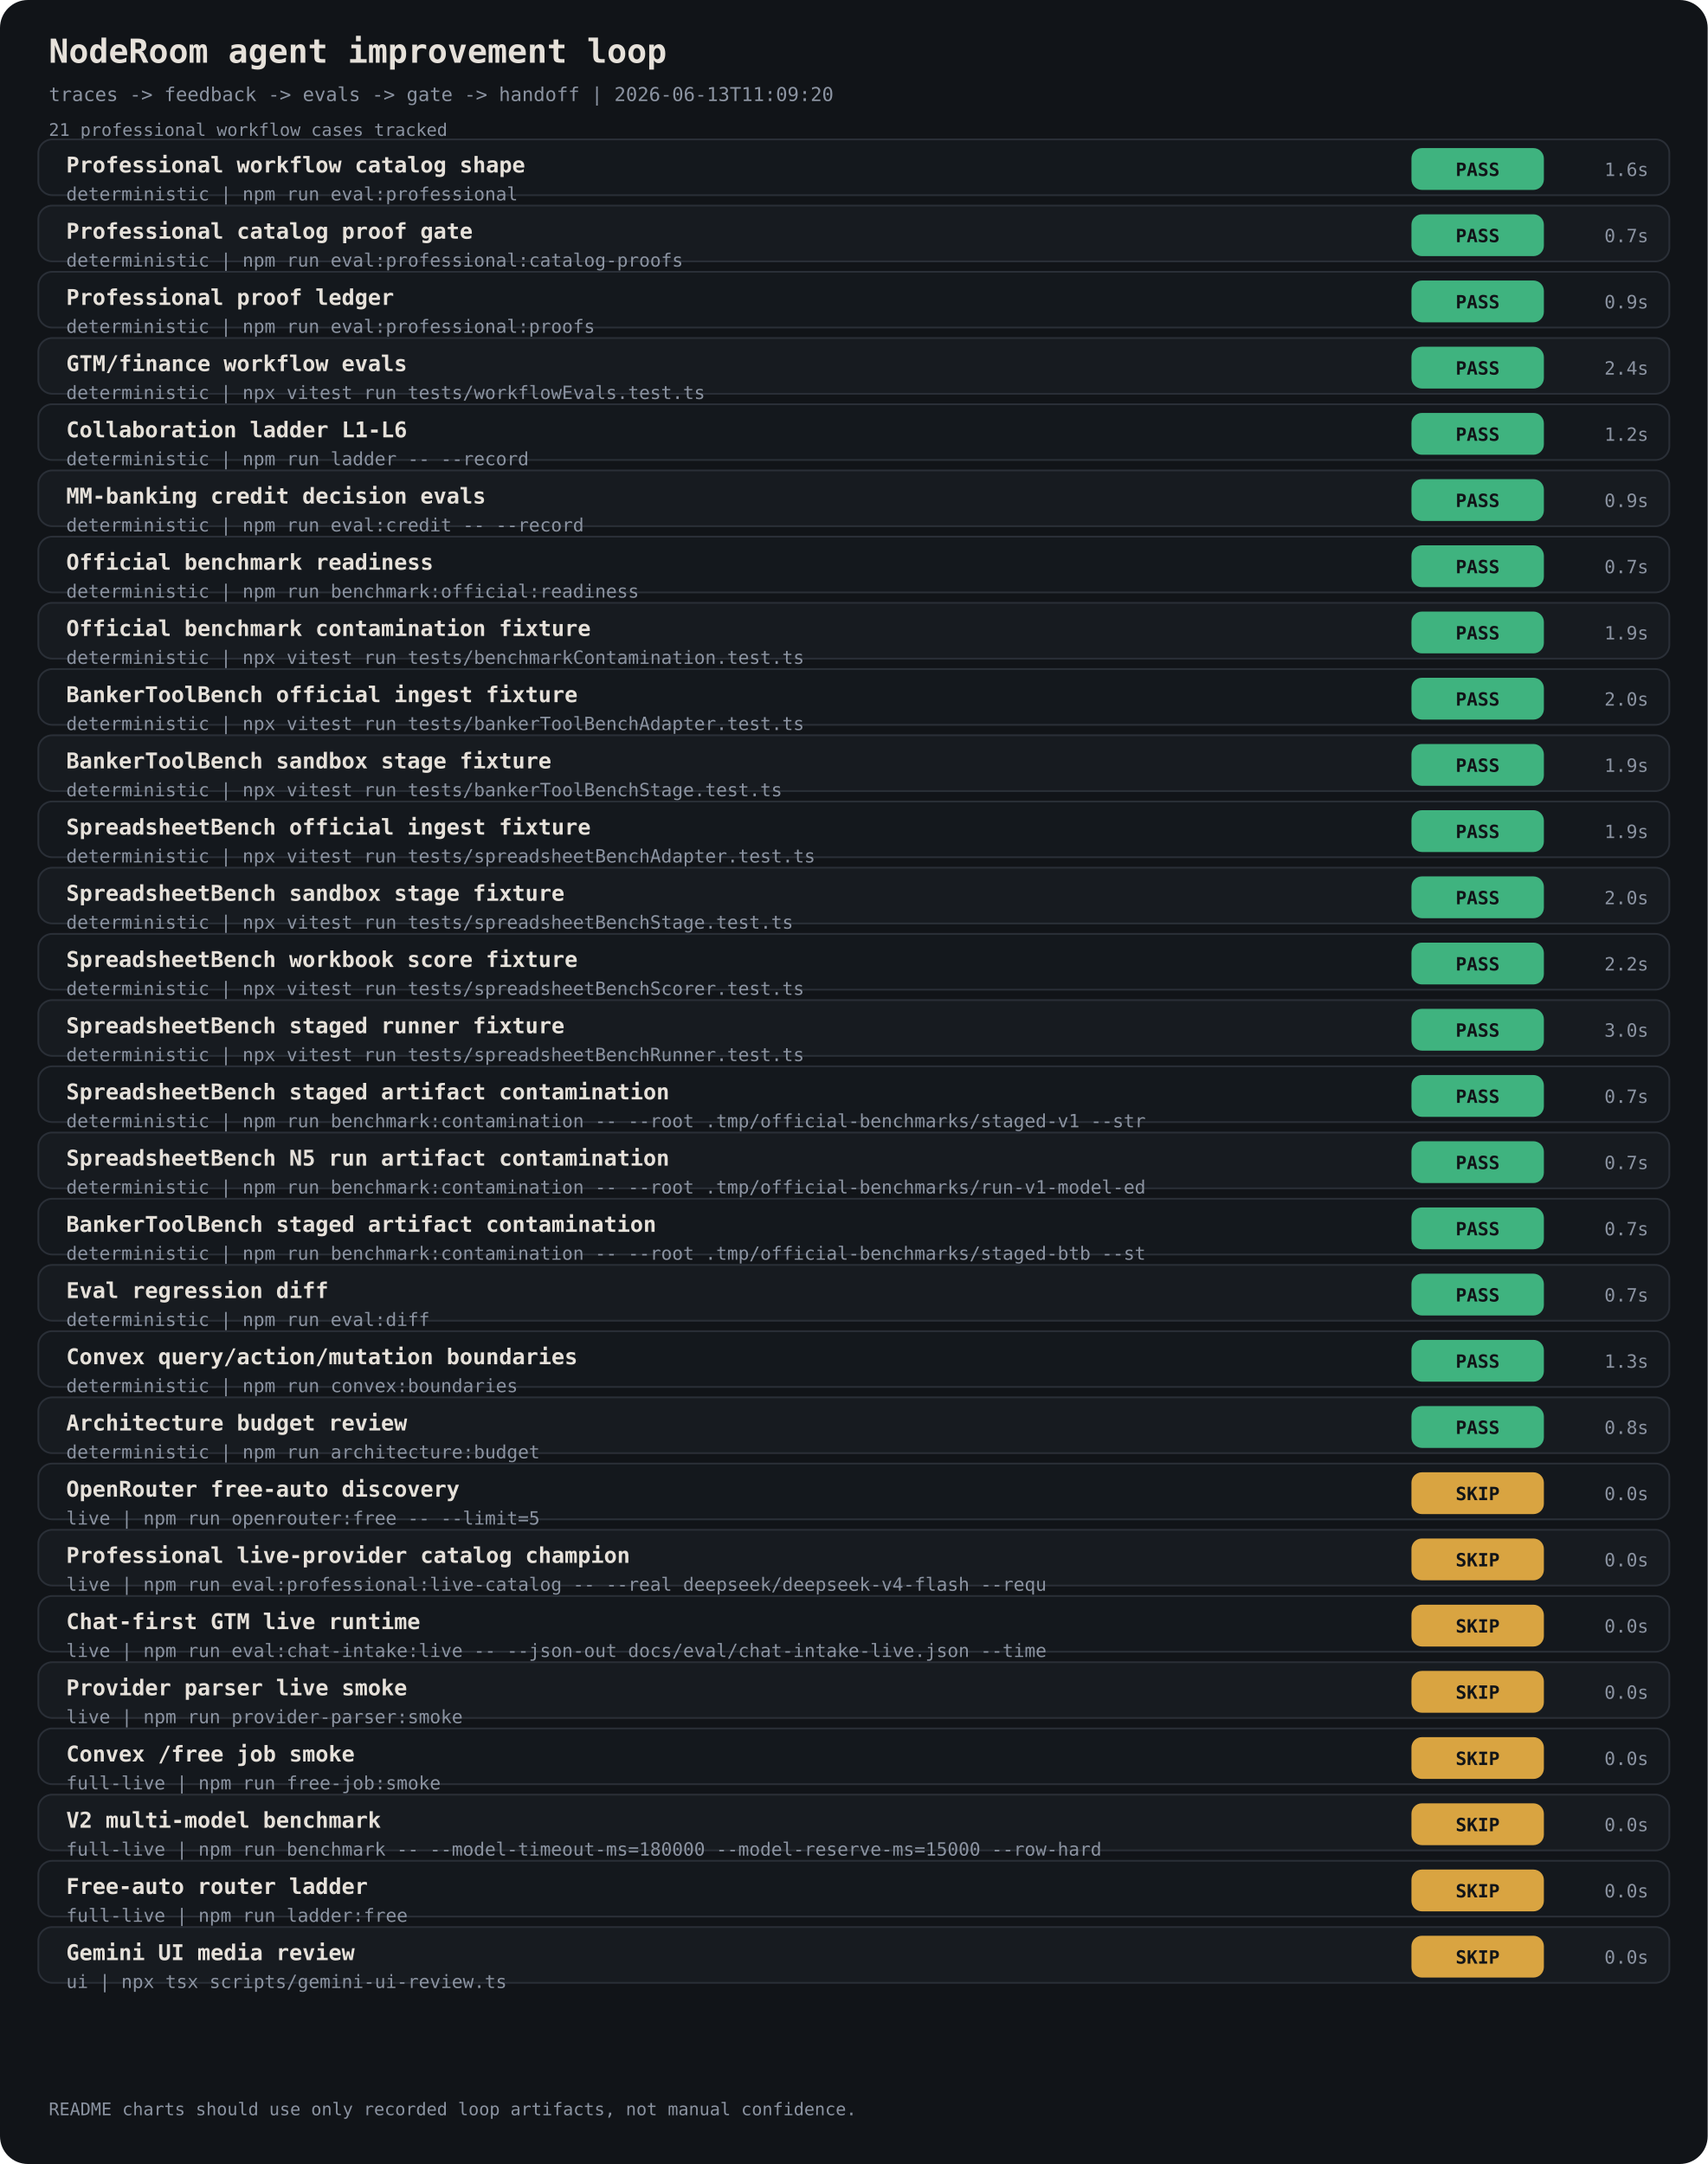
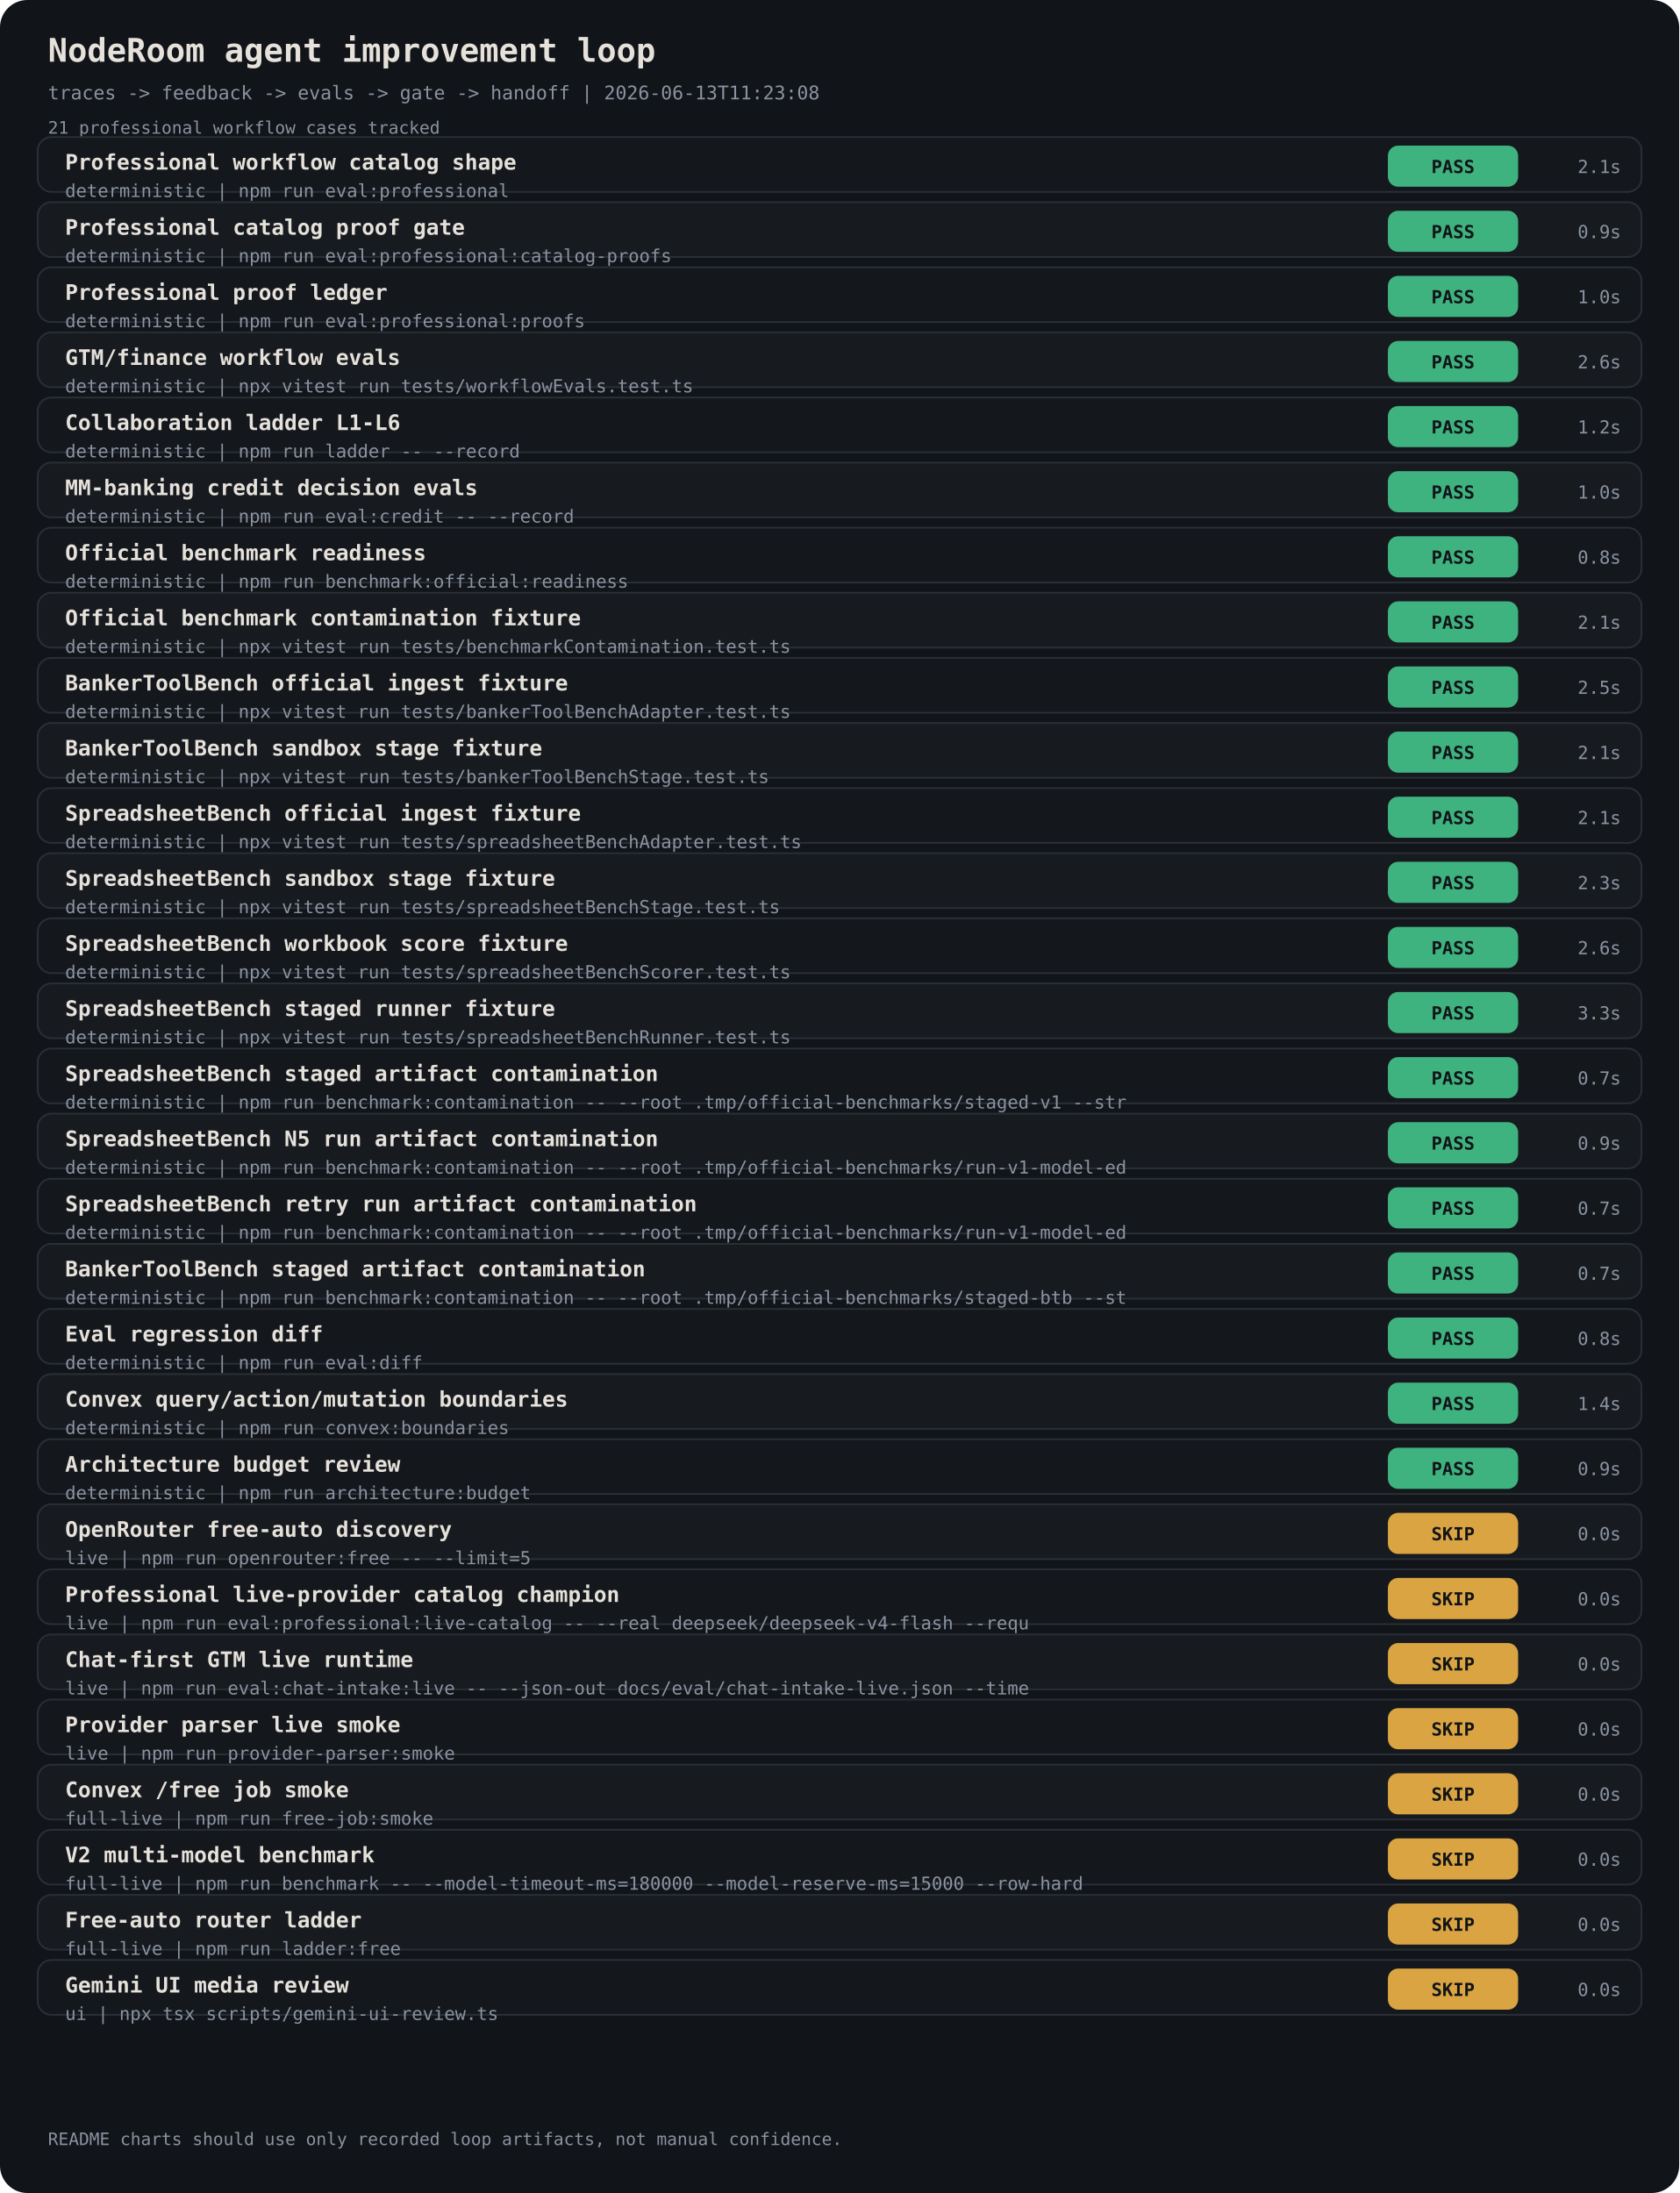
- <svg xmlns="http://www.w3.org/2000/svg" width="980" height="1242" viewBox="0 0 980 1242" font-family="ui-monospace, 'JetBrains Mono', monospace">
-   <rect width="980" height="1242" rx="16" fill="#111418" />
+ <svg xmlns="http://www.w3.org/2000/svg" width="980" height="1280" viewBox="0 0 980 1280" font-family="ui-monospace, 'JetBrains Mono', monospace">
+   <rect width="980" height="1280" rx="16" fill="#111418" />
  <text x="28" y="36" fill="#E6E1DA" font-size="19" font-weight="700">NodeRoom agent improvement loop</text>
-   <text x="28" y="58" fill="#8B93A1" font-size="11">traces -&gt; feedback -&gt; evals -&gt; gate -&gt; handoff | 2026-06-13T11:09:20</text>
+   <text x="28" y="58" fill="#8B93A1" font-size="11">traces -&gt; feedback -&gt; evals -&gt; gate -&gt; handoff | 2026-06-13T11:23:08</text>
  <text x="28" y="78" fill="#8B93A1" font-size="10">21 professional workflow cases tracked</text>
  <rect x="22" y="80" width="936" height="32" rx="8" fill="#14181D" stroke="#2A2F37" />
  <text x="38" y="99" fill="#E6E1DA" font-size="12.5" font-weight="700">Professional workflow catalog shape</text>
  <text x="38" y="115" fill="#8B93A1" font-size="10.5">deterministic | npm run eval:professional</text>
  <rect x="810" y="85" width="76" height="24" rx="6" fill="#3FB37F" />
  <text x="848" y="101" fill="#111418" font-size="10.5" text-anchor="middle" font-weight="800">PASS</text>
-   <text x="946" y="101" fill="#8B93A1" font-size="10.5" text-anchor="end">1.6s</text>
+   <text x="946" y="101" fill="#8B93A1" font-size="10.5" text-anchor="end">2.1s</text>
  <rect x="22" y="118" width="936" height="32" rx="8" fill="#171B20" stroke="#2A2F37" />
  <text x="38" y="137" fill="#E6E1DA" font-size="12.5" font-weight="700">Professional catalog proof gate</text>
  <text x="38" y="153" fill="#8B93A1" font-size="10.5">deterministic | npm run eval:professional:catalog-proofs</text>
  <rect x="810" y="123" width="76" height="24" rx="6" fill="#3FB37F" />
  <text x="848" y="139" fill="#111418" font-size="10.5" text-anchor="middle" font-weight="800">PASS</text>
-   <text x="946" y="139" fill="#8B93A1" font-size="10.5" text-anchor="end">0.7s</text>
+   <text x="946" y="139" fill="#8B93A1" font-size="10.5" text-anchor="end">0.9s</text>
  <rect x="22" y="156" width="936" height="32" rx="8" fill="#14181D" stroke="#2A2F37" />
  <text x="38" y="175" fill="#E6E1DA" font-size="12.5" font-weight="700">Professional proof ledger</text>
  <text x="38" y="191" fill="#8B93A1" font-size="10.5">deterministic | npm run eval:professional:proofs</text>
  <rect x="810" y="161" width="76" height="24" rx="6" fill="#3FB37F" />
  <text x="848" y="177" fill="#111418" font-size="10.5" text-anchor="middle" font-weight="800">PASS</text>
-   <text x="946" y="177" fill="#8B93A1" font-size="10.5" text-anchor="end">0.9s</text>
+   <text x="946" y="177" fill="#8B93A1" font-size="10.5" text-anchor="end">1.0s</text>
  <rect x="22" y="194" width="936" height="32" rx="8" fill="#171B20" stroke="#2A2F37" />
  <text x="38" y="213" fill="#E6E1DA" font-size="12.5" font-weight="700">GTM/finance workflow evals</text>
  <text x="38" y="229" fill="#8B93A1" font-size="10.5">deterministic | npx vitest run tests/workflowEvals.test.ts</text>
  <rect x="810" y="199" width="76" height="24" rx="6" fill="#3FB37F" />
  <text x="848" y="215" fill="#111418" font-size="10.5" text-anchor="middle" font-weight="800">PASS</text>
-   <text x="946" y="215" fill="#8B93A1" font-size="10.5" text-anchor="end">2.4s</text>
+   <text x="946" y="215" fill="#8B93A1" font-size="10.5" text-anchor="end">2.6s</text>
  <rect x="22" y="232" width="936" height="32" rx="8" fill="#14181D" stroke="#2A2F37" />
  <text x="38" y="251" fill="#E6E1DA" font-size="12.5" font-weight="700">Collaboration ladder L1-L6</text>
  <text x="38" y="267" fill="#8B93A1" font-size="10.5">deterministic | npm run ladder -- --record</text>
  <rect x="810" y="237" width="76" height="24" rx="6" fill="#3FB37F" />
  <text x="848" y="253" fill="#111418" font-size="10.5" text-anchor="middle" font-weight="800">PASS</text>
  <text x="946" y="253" fill="#8B93A1" font-size="10.5" text-anchor="end">1.2s</text>
  <rect x="22" y="270" width="936" height="32" rx="8" fill="#171B20" stroke="#2A2F37" />
  <text x="38" y="289" fill="#E6E1DA" font-size="12.5" font-weight="700">MM-banking credit decision evals</text>
  <text x="38" y="305" fill="#8B93A1" font-size="10.5">deterministic | npm run eval:credit -- --record</text>
  <rect x="810" y="275" width="76" height="24" rx="6" fill="#3FB37F" />
  <text x="848" y="291" fill="#111418" font-size="10.5" text-anchor="middle" font-weight="800">PASS</text>
-   <text x="946" y="291" fill="#8B93A1" font-size="10.5" text-anchor="end">0.9s</text>
+   <text x="946" y="291" fill="#8B93A1" font-size="10.5" text-anchor="end">1.0s</text>
  <rect x="22" y="308" width="936" height="32" rx="8" fill="#14181D" stroke="#2A2F37" />
  <text x="38" y="327" fill="#E6E1DA" font-size="12.5" font-weight="700">Official benchmark readiness</text>
  <text x="38" y="343" fill="#8B93A1" font-size="10.5">deterministic | npm run benchmark:official:readiness</text>
  <rect x="810" y="313" width="76" height="24" rx="6" fill="#3FB37F" />
  <text x="848" y="329" fill="#111418" font-size="10.5" text-anchor="middle" font-weight="800">PASS</text>
-   <text x="946" y="329" fill="#8B93A1" font-size="10.5" text-anchor="end">0.7s</text>
+   <text x="946" y="329" fill="#8B93A1" font-size="10.5" text-anchor="end">0.8s</text>
  <rect x="22" y="346" width="936" height="32" rx="8" fill="#171B20" stroke="#2A2F37" />
  <text x="38" y="365" fill="#E6E1DA" font-size="12.5" font-weight="700">Official benchmark contamination fixture</text>
  <text x="38" y="381" fill="#8B93A1" font-size="10.5">deterministic | npx vitest run tests/benchmarkContamination.test.ts</text>
  <rect x="810" y="351" width="76" height="24" rx="6" fill="#3FB37F" />
  <text x="848" y="367" fill="#111418" font-size="10.5" text-anchor="middle" font-weight="800">PASS</text>
-   <text x="946" y="367" fill="#8B93A1" font-size="10.5" text-anchor="end">1.9s</text>
+   <text x="946" y="367" fill="#8B93A1" font-size="10.5" text-anchor="end">2.1s</text>
  <rect x="22" y="384" width="936" height="32" rx="8" fill="#14181D" stroke="#2A2F37" />
  <text x="38" y="403" fill="#E6E1DA" font-size="12.5" font-weight="700">BankerToolBench official ingest fixture</text>
  <text x="38" y="419" fill="#8B93A1" font-size="10.5">deterministic | npx vitest run tests/bankerToolBenchAdapter.test.ts</text>
  <rect x="810" y="389" width="76" height="24" rx="6" fill="#3FB37F" />
  <text x="848" y="405" fill="#111418" font-size="10.5" text-anchor="middle" font-weight="800">PASS</text>
-   <text x="946" y="405" fill="#8B93A1" font-size="10.5" text-anchor="end">2.0s</text>
+   <text x="946" y="405" fill="#8B93A1" font-size="10.5" text-anchor="end">2.5s</text>
  <rect x="22" y="422" width="936" height="32" rx="8" fill="#171B20" stroke="#2A2F37" />
  <text x="38" y="441" fill="#E6E1DA" font-size="12.5" font-weight="700">BankerToolBench sandbox stage fixture</text>
  <text x="38" y="457" fill="#8B93A1" font-size="10.5">deterministic | npx vitest run tests/bankerToolBenchStage.test.ts</text>
  <rect x="810" y="427" width="76" height="24" rx="6" fill="#3FB37F" />
  <text x="848" y="443" fill="#111418" font-size="10.5" text-anchor="middle" font-weight="800">PASS</text>
-   <text x="946" y="443" fill="#8B93A1" font-size="10.5" text-anchor="end">1.9s</text>
+   <text x="946" y="443" fill="#8B93A1" font-size="10.5" text-anchor="end">2.1s</text>
  <rect x="22" y="460" width="936" height="32" rx="8" fill="#14181D" stroke="#2A2F37" />
  <text x="38" y="479" fill="#E6E1DA" font-size="12.5" font-weight="700">SpreadsheetBench official ingest fixture</text>
  <text x="38" y="495" fill="#8B93A1" font-size="10.5">deterministic | npx vitest run tests/spreadsheetBenchAdapter.test.ts</text>
  <rect x="810" y="465" width="76" height="24" rx="6" fill="#3FB37F" />
  <text x="848" y="481" fill="#111418" font-size="10.5" text-anchor="middle" font-weight="800">PASS</text>
-   <text x="946" y="481" fill="#8B93A1" font-size="10.5" text-anchor="end">1.9s</text>
+   <text x="946" y="481" fill="#8B93A1" font-size="10.5" text-anchor="end">2.1s</text>
  <rect x="22" y="498" width="936" height="32" rx="8" fill="#171B20" stroke="#2A2F37" />
  <text x="38" y="517" fill="#E6E1DA" font-size="12.5" font-weight="700">SpreadsheetBench sandbox stage fixture</text>
  <text x="38" y="533" fill="#8B93A1" font-size="10.5">deterministic | npx vitest run tests/spreadsheetBenchStage.test.ts</text>
  <rect x="810" y="503" width="76" height="24" rx="6" fill="#3FB37F" />
  <text x="848" y="519" fill="#111418" font-size="10.5" text-anchor="middle" font-weight="800">PASS</text>
-   <text x="946" y="519" fill="#8B93A1" font-size="10.5" text-anchor="end">2.0s</text>
+   <text x="946" y="519" fill="#8B93A1" font-size="10.5" text-anchor="end">2.3s</text>
  <rect x="22" y="536" width="936" height="32" rx="8" fill="#14181D" stroke="#2A2F37" />
  <text x="38" y="555" fill="#E6E1DA" font-size="12.5" font-weight="700">SpreadsheetBench workbook score fixture</text>
  <text x="38" y="571" fill="#8B93A1" font-size="10.5">deterministic | npx vitest run tests/spreadsheetBenchScorer.test.ts</text>
  <rect x="810" y="541" width="76" height="24" rx="6" fill="#3FB37F" />
  <text x="848" y="557" fill="#111418" font-size="10.5" text-anchor="middle" font-weight="800">PASS</text>
-   <text x="946" y="557" fill="#8B93A1" font-size="10.5" text-anchor="end">2.2s</text>
+   <text x="946" y="557" fill="#8B93A1" font-size="10.5" text-anchor="end">2.6s</text>
  <rect x="22" y="574" width="936" height="32" rx="8" fill="#171B20" stroke="#2A2F37" />
  <text x="38" y="593" fill="#E6E1DA" font-size="12.5" font-weight="700">SpreadsheetBench staged runner fixture</text>
  <text x="38" y="609" fill="#8B93A1" font-size="10.5">deterministic | npx vitest run tests/spreadsheetBenchRunner.test.ts</text>
  <rect x="810" y="579" width="76" height="24" rx="6" fill="#3FB37F" />
  <text x="848" y="595" fill="#111418" font-size="10.5" text-anchor="middle" font-weight="800">PASS</text>
-   <text x="946" y="595" fill="#8B93A1" font-size="10.5" text-anchor="end">3.0s</text>
+   <text x="946" y="595" fill="#8B93A1" font-size="10.5" text-anchor="end">3.3s</text>
  <rect x="22" y="612" width="936" height="32" rx="8" fill="#14181D" stroke="#2A2F37" />
  <text x="38" y="631" fill="#E6E1DA" font-size="12.5" font-weight="700">SpreadsheetBench staged artifact contamination</text>
  <text x="38" y="647" fill="#8B93A1" font-size="10.5">deterministic | npm run benchmark:contamination -- --root .tmp/official-benchmarks/staged-v1 --str</text>
  <rect x="810" y="617" width="76" height="24" rx="6" fill="#3FB37F" />
  <text x="848" y="633" fill="#111418" font-size="10.5" text-anchor="middle" font-weight="800">PASS</text>
  <text x="946" y="633" fill="#8B93A1" font-size="10.5" text-anchor="end">0.7s</text>
  <rect x="22" y="650" width="936" height="32" rx="8" fill="#171B20" stroke="#2A2F37" />
  <text x="38" y="669" fill="#E6E1DA" font-size="12.5" font-weight="700">SpreadsheetBench N5 run artifact contamination</text>
  <text x="38" y="685" fill="#8B93A1" font-size="10.5">deterministic | npm run benchmark:contamination -- --root .tmp/official-benchmarks/run-v1-model-ed</text>
  <rect x="810" y="655" width="76" height="24" rx="6" fill="#3FB37F" />
  <text x="848" y="671" fill="#111418" font-size="10.5" text-anchor="middle" font-weight="800">PASS</text>
-   <text x="946" y="671" fill="#8B93A1" font-size="10.5" text-anchor="end">0.7s</text>
+   <text x="946" y="671" fill="#8B93A1" font-size="10.5" text-anchor="end">0.9s</text>
  <rect x="22" y="688" width="936" height="32" rx="8" fill="#14181D" stroke="#2A2F37" />
-   <text x="38" y="707" fill="#E6E1DA" font-size="12.5" font-weight="700">BankerToolBench staged artifact contamination</text>
-   <text x="38" y="723" fill="#8B93A1" font-size="10.5">deterministic | npm run benchmark:contamination -- --root .tmp/official-benchmarks/staged-btb --st</text>
+   <text x="38" y="707" fill="#E6E1DA" font-size="12.5" font-weight="700">SpreadsheetBench retry run artifact contamination</text>
+   <text x="38" y="723" fill="#8B93A1" font-size="10.5">deterministic | npm run benchmark:contamination -- --root .tmp/official-benchmarks/run-v1-model-ed</text>
  <rect x="810" y="693" width="76" height="24" rx="6" fill="#3FB37F" />
  <text x="848" y="709" fill="#111418" font-size="10.5" text-anchor="middle" font-weight="800">PASS</text>
  <text x="946" y="709" fill="#8B93A1" font-size="10.5" text-anchor="end">0.7s</text>
  <rect x="22" y="726" width="936" height="32" rx="8" fill="#171B20" stroke="#2A2F37" />
-   <text x="38" y="745" fill="#E6E1DA" font-size="12.5" font-weight="700">Eval regression diff</text>
-   <text x="38" y="761" fill="#8B93A1" font-size="10.5">deterministic | npm run eval:diff</text>
+   <text x="38" y="745" fill="#E6E1DA" font-size="12.5" font-weight="700">BankerToolBench staged artifact contamination</text>
+   <text x="38" y="761" fill="#8B93A1" font-size="10.5">deterministic | npm run benchmark:contamination -- --root .tmp/official-benchmarks/staged-btb --st</text>
  <rect x="810" y="731" width="76" height="24" rx="6" fill="#3FB37F" />
  <text x="848" y="747" fill="#111418" font-size="10.5" text-anchor="middle" font-weight="800">PASS</text>
  <text x="946" y="747" fill="#8B93A1" font-size="10.5" text-anchor="end">0.7s</text>
  <rect x="22" y="764" width="936" height="32" rx="8" fill="#14181D" stroke="#2A2F37" />
-   <text x="38" y="783" fill="#E6E1DA" font-size="12.5" font-weight="700">Convex query/action/mutation boundaries</text>
-   <text x="38" y="799" fill="#8B93A1" font-size="10.5">deterministic | npm run convex:boundaries</text>
+   <text x="38" y="783" fill="#E6E1DA" font-size="12.5" font-weight="700">Eval regression diff</text>
+   <text x="38" y="799" fill="#8B93A1" font-size="10.5">deterministic | npm run eval:diff</text>
  <rect x="810" y="769" width="76" height="24" rx="6" fill="#3FB37F" />
  <text x="848" y="785" fill="#111418" font-size="10.5" text-anchor="middle" font-weight="800">PASS</text>
-   <text x="946" y="785" fill="#8B93A1" font-size="10.5" text-anchor="end">1.3s</text>
+   <text x="946" y="785" fill="#8B93A1" font-size="10.5" text-anchor="end">0.8s</text>
  <rect x="22" y="802" width="936" height="32" rx="8" fill="#171B20" stroke="#2A2F37" />
-   <text x="38" y="821" fill="#E6E1DA" font-size="12.5" font-weight="700">Architecture budget review</text>
-   <text x="38" y="837" fill="#8B93A1" font-size="10.5">deterministic | npm run architecture:budget</text>
+   <text x="38" y="821" fill="#E6E1DA" font-size="12.5" font-weight="700">Convex query/action/mutation boundaries</text>
+   <text x="38" y="837" fill="#8B93A1" font-size="10.5">deterministic | npm run convex:boundaries</text>
  <rect x="810" y="807" width="76" height="24" rx="6" fill="#3FB37F" />
  <text x="848" y="823" fill="#111418" font-size="10.5" text-anchor="middle" font-weight="800">PASS</text>
-   <text x="946" y="823" fill="#8B93A1" font-size="10.5" text-anchor="end">0.8s</text>
+   <text x="946" y="823" fill="#8B93A1" font-size="10.5" text-anchor="end">1.4s</text>
  <rect x="22" y="840" width="936" height="32" rx="8" fill="#14181D" stroke="#2A2F37" />
-   <text x="38" y="859" fill="#E6E1DA" font-size="12.5" font-weight="700">OpenRouter free-auto discovery</text>
-   <text x="38" y="875" fill="#8B93A1" font-size="10.5">live | npm run openrouter:free -- --limit=5</text>
-   <rect x="810" y="845" width="76" height="24" rx="6" fill="#D9A441" />
-   <text x="848" y="861" fill="#111418" font-size="10.5" text-anchor="middle" font-weight="800">SKIP</text>
-   <text x="946" y="861" fill="#8B93A1" font-size="10.5" text-anchor="end">0.0s</text>
+   <text x="38" y="859" fill="#E6E1DA" font-size="12.5" font-weight="700">Architecture budget review</text>
+   <text x="38" y="875" fill="#8B93A1" font-size="10.5">deterministic | npm run architecture:budget</text>
+   <rect x="810" y="845" width="76" height="24" rx="6" fill="#3FB37F" />
+   <text x="848" y="861" fill="#111418" font-size="10.5" text-anchor="middle" font-weight="800">PASS</text>
+   <text x="946" y="861" fill="#8B93A1" font-size="10.5" text-anchor="end">0.9s</text>
  <rect x="22" y="878" width="936" height="32" rx="8" fill="#171B20" stroke="#2A2F37" />
-   <text x="38" y="897" fill="#E6E1DA" font-size="12.5" font-weight="700">Professional live-provider catalog champion</text>
-   <text x="38" y="913" fill="#8B93A1" font-size="10.5">live | npm run eval:professional:live-catalog -- --real deepseek/deepseek-v4-flash --requ</text>
+   <text x="38" y="897" fill="#E6E1DA" font-size="12.5" font-weight="700">OpenRouter free-auto discovery</text>
+   <text x="38" y="913" fill="#8B93A1" font-size="10.5">live | npm run openrouter:free -- --limit=5</text>
  <rect x="810" y="883" width="76" height="24" rx="6" fill="#D9A441" />
  <text x="848" y="899" fill="#111418" font-size="10.5" text-anchor="middle" font-weight="800">SKIP</text>
  <text x="946" y="899" fill="#8B93A1" font-size="10.5" text-anchor="end">0.0s</text>
  <rect x="22" y="916" width="936" height="32" rx="8" fill="#14181D" stroke="#2A2F37" />
-   <text x="38" y="935" fill="#E6E1DA" font-size="12.5" font-weight="700">Chat-first GTM live runtime</text>
-   <text x="38" y="951" fill="#8B93A1" font-size="10.5">live | npm run eval:chat-intake:live -- --json-out docs/eval/chat-intake-live.json --time</text>
+   <text x="38" y="935" fill="#E6E1DA" font-size="12.5" font-weight="700">Professional live-provider catalog champion</text>
+   <text x="38" y="951" fill="#8B93A1" font-size="10.5">live | npm run eval:professional:live-catalog -- --real deepseek/deepseek-v4-flash --requ</text>
  <rect x="810" y="921" width="76" height="24" rx="6" fill="#D9A441" />
  <text x="848" y="937" fill="#111418" font-size="10.5" text-anchor="middle" font-weight="800">SKIP</text>
  <text x="946" y="937" fill="#8B93A1" font-size="10.5" text-anchor="end">0.0s</text>
  <rect x="22" y="954" width="936" height="32" rx="8" fill="#171B20" stroke="#2A2F37" />
-   <text x="38" y="973" fill="#E6E1DA" font-size="12.5" font-weight="700">Provider parser live smoke</text>
-   <text x="38" y="989" fill="#8B93A1" font-size="10.5">live | npm run provider-parser:smoke</text>
+   <text x="38" y="973" fill="#E6E1DA" font-size="12.5" font-weight="700">Chat-first GTM live runtime</text>
+   <text x="38" y="989" fill="#8B93A1" font-size="10.5">live | npm run eval:chat-intake:live -- --json-out docs/eval/chat-intake-live.json --time</text>
  <rect x="810" y="959" width="76" height="24" rx="6" fill="#D9A441" />
  <text x="848" y="975" fill="#111418" font-size="10.5" text-anchor="middle" font-weight="800">SKIP</text>
  <text x="946" y="975" fill="#8B93A1" font-size="10.5" text-anchor="end">0.0s</text>
  <rect x="22" y="992" width="936" height="32" rx="8" fill="#14181D" stroke="#2A2F37" />
-   <text x="38" y="1011" fill="#E6E1DA" font-size="12.5" font-weight="700">Convex /free job smoke</text>
-   <text x="38" y="1027" fill="#8B93A1" font-size="10.5">full-live | npm run free-job:smoke</text>
+   <text x="38" y="1011" fill="#E6E1DA" font-size="12.5" font-weight="700">Provider parser live smoke</text>
+   <text x="38" y="1027" fill="#8B93A1" font-size="10.5">live | npm run provider-parser:smoke</text>
  <rect x="810" y="997" width="76" height="24" rx="6" fill="#D9A441" />
  <text x="848" y="1013" fill="#111418" font-size="10.5" text-anchor="middle" font-weight="800">SKIP</text>
  <text x="946" y="1013" fill="#8B93A1" font-size="10.5" text-anchor="end">0.0s</text>
  <rect x="22" y="1030" width="936" height="32" rx="8" fill="#171B20" stroke="#2A2F37" />
-   <text x="38" y="1049" fill="#E6E1DA" font-size="12.5" font-weight="700">V2 multi-model benchmark</text>
-   <text x="38" y="1065" fill="#8B93A1" font-size="10.5">full-live | npm run benchmark -- --model-timeout-ms=180000 --model-reserve-ms=15000 --row-hard</text>
+   <text x="38" y="1049" fill="#E6E1DA" font-size="12.5" font-weight="700">Convex /free job smoke</text>
+   <text x="38" y="1065" fill="#8B93A1" font-size="10.5">full-live | npm run free-job:smoke</text>
  <rect x="810" y="1035" width="76" height="24" rx="6" fill="#D9A441" />
  <text x="848" y="1051" fill="#111418" font-size="10.5" text-anchor="middle" font-weight="800">SKIP</text>
  <text x="946" y="1051" fill="#8B93A1" font-size="10.5" text-anchor="end">0.0s</text>
  <rect x="22" y="1068" width="936" height="32" rx="8" fill="#14181D" stroke="#2A2F37" />
-   <text x="38" y="1087" fill="#E6E1DA" font-size="12.5" font-weight="700">Free-auto router ladder</text>
-   <text x="38" y="1103" fill="#8B93A1" font-size="10.5">full-live | npm run ladder:free</text>
+   <text x="38" y="1087" fill="#E6E1DA" font-size="12.5" font-weight="700">V2 multi-model benchmark</text>
+   <text x="38" y="1103" fill="#8B93A1" font-size="10.5">full-live | npm run benchmark -- --model-timeout-ms=180000 --model-reserve-ms=15000 --row-hard</text>
  <rect x="810" y="1073" width="76" height="24" rx="6" fill="#D9A441" />
  <text x="848" y="1089" fill="#111418" font-size="10.5" text-anchor="middle" font-weight="800">SKIP</text>
  <text x="946" y="1089" fill="#8B93A1" font-size="10.5" text-anchor="end">0.0s</text>
  <rect x="22" y="1106" width="936" height="32" rx="8" fill="#171B20" stroke="#2A2F37" />
-   <text x="38" y="1125" fill="#E6E1DA" font-size="12.5" font-weight="700">Gemini UI media review</text>
-   <text x="38" y="1141" fill="#8B93A1" font-size="10.5">ui | npx tsx scripts/gemini-ui-review.ts</text>
+   <text x="38" y="1125" fill="#E6E1DA" font-size="12.5" font-weight="700">Free-auto router ladder</text>
+   <text x="38" y="1141" fill="#8B93A1" font-size="10.5">full-live | npm run ladder:free</text>
  <rect x="810" y="1111" width="76" height="24" rx="6" fill="#D9A441" />
  <text x="848" y="1127" fill="#111418" font-size="10.5" text-anchor="middle" font-weight="800">SKIP</text>
  <text x="946" y="1127" fill="#8B93A1" font-size="10.5" text-anchor="end">0.0s</text>
-   <text x="28" y="1214" fill="#8B93A1" font-size="10">README charts should use only recorded loop artifacts, not manual confidence.</text>
+   <rect x="22" y="1144" width="936" height="32" rx="8" fill="#14181D" stroke="#2A2F37" />
+   <text x="38" y="1163" fill="#E6E1DA" font-size="12.5" font-weight="700">Gemini UI media review</text>
+   <text x="38" y="1179" fill="#8B93A1" font-size="10.5">ui | npx tsx scripts/gemini-ui-review.ts</text>
+   <rect x="810" y="1149" width="76" height="24" rx="6" fill="#D9A441" />
+   <text x="848" y="1165" fill="#111418" font-size="10.5" text-anchor="middle" font-weight="800">SKIP</text>
+   <text x="946" y="1165" fill="#8B93A1" font-size="10.5" text-anchor="end">0.0s</text>
+   <text x="28" y="1252" fill="#8B93A1" font-size="10">README charts should use only recorded loop artifacts, not manual confidence.</text>
</svg>
